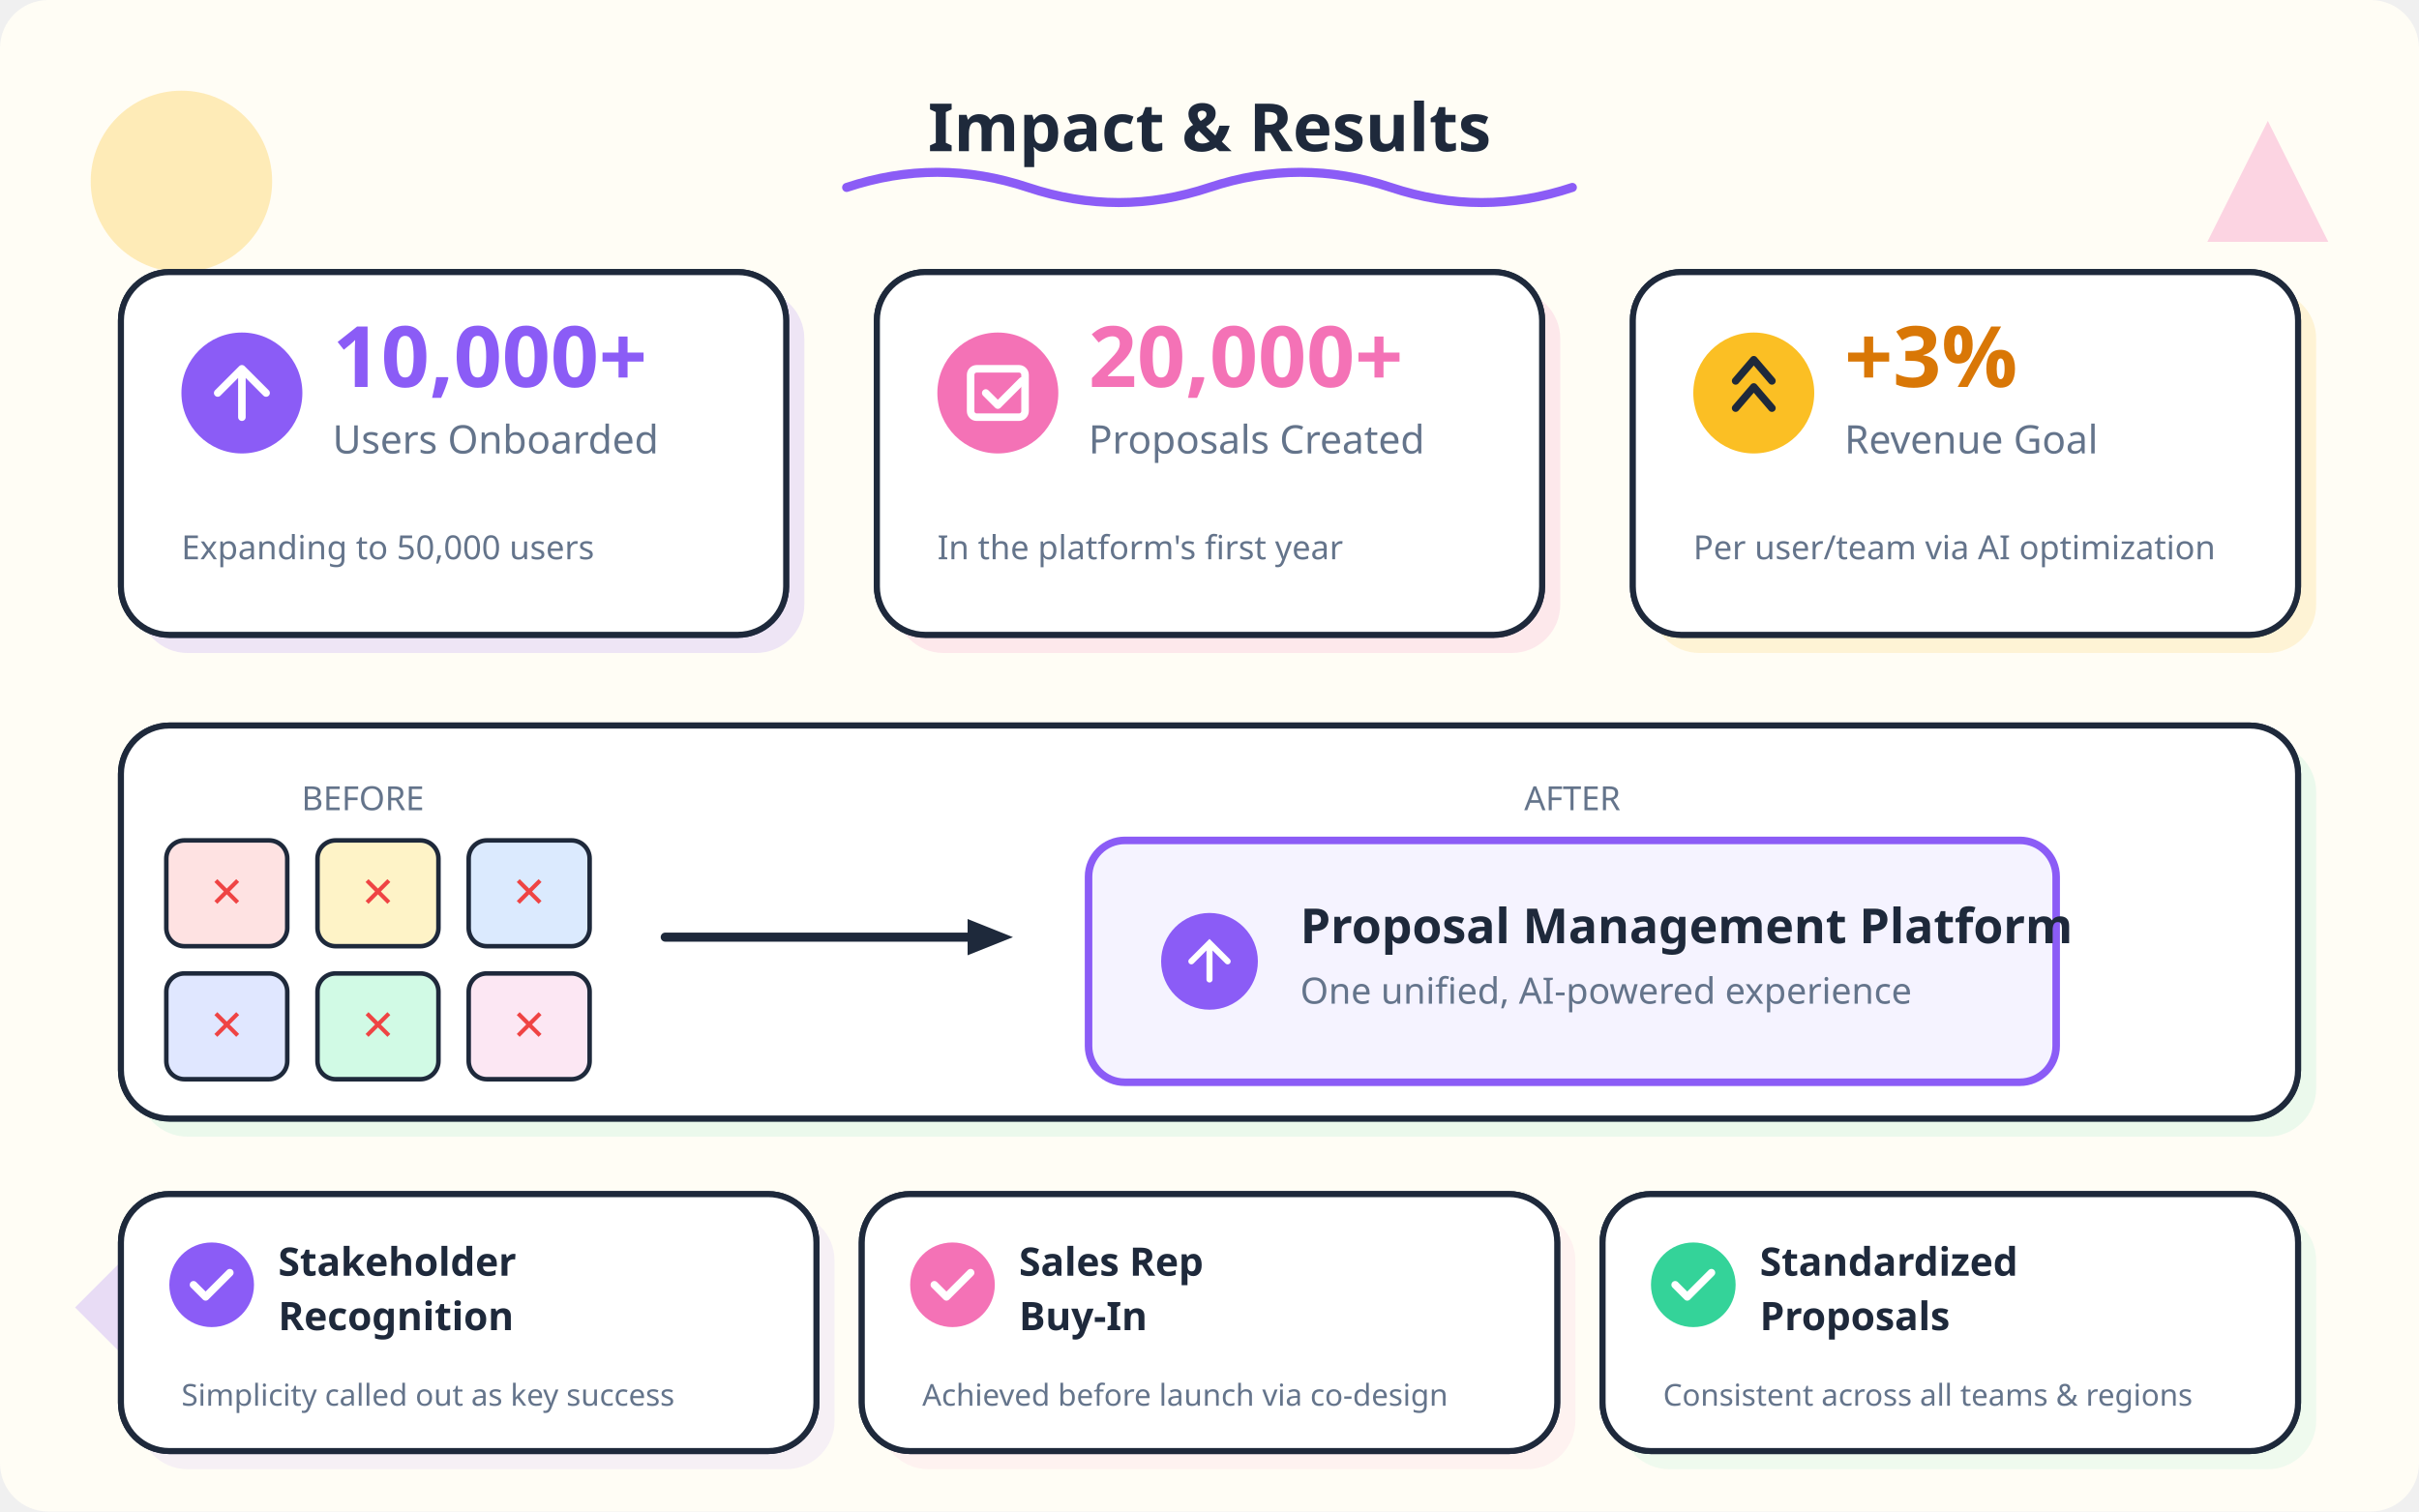
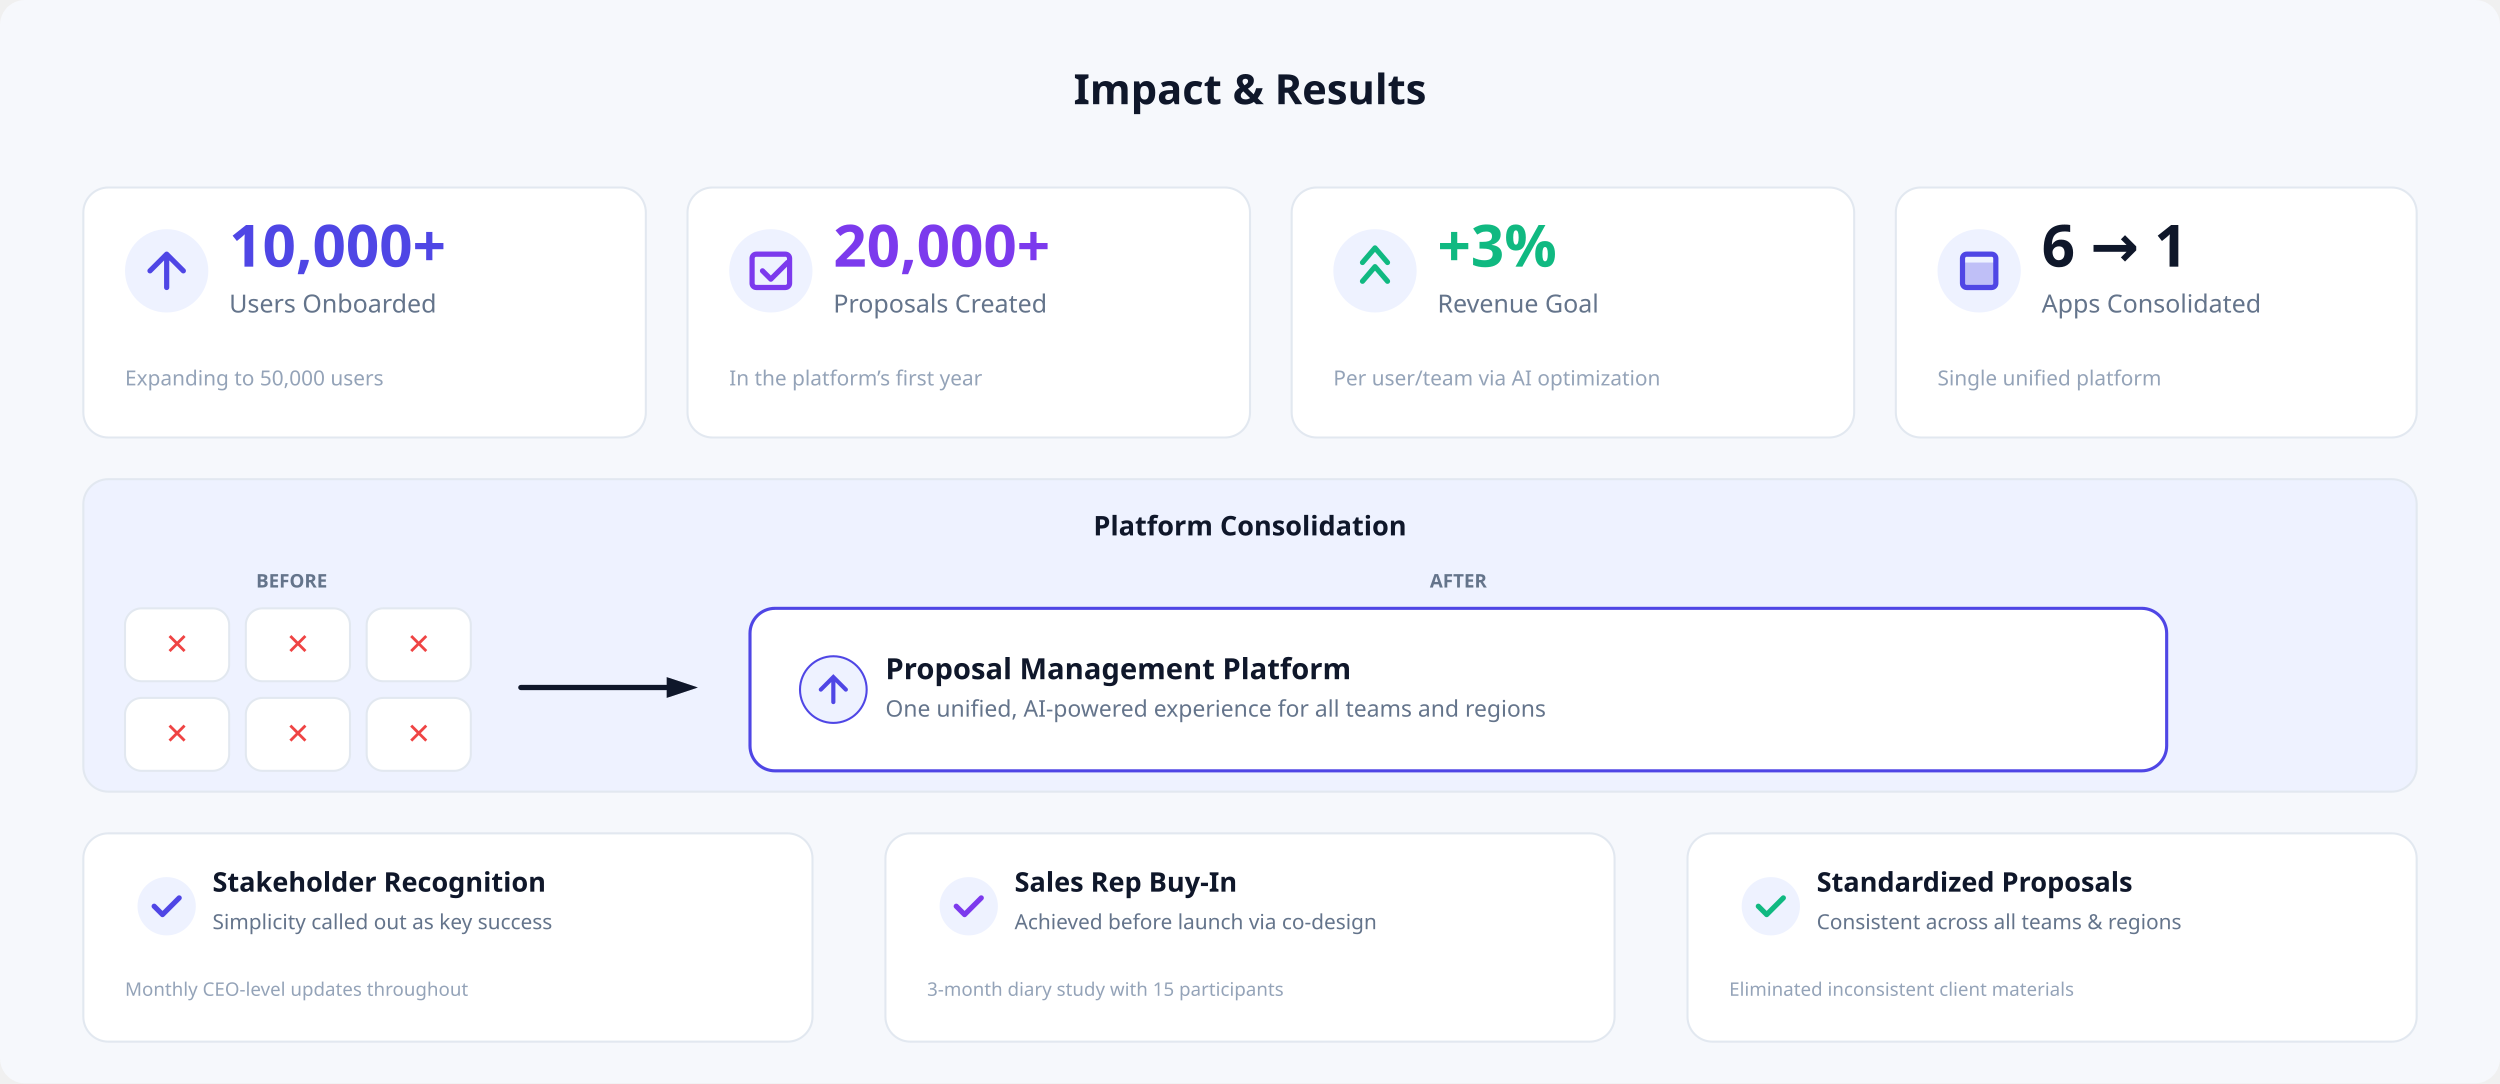
- <svg xmlns="http://www.w3.org/2000/svg" width="800" height="500" viewBox="0 0 800 500">
-   <rect width="800" height="500" fill="#FFFDF5" rx="16" />
-   <circle cx="60" cy="60" r="30" fill="#FBBF24" opacity="0.3" />
-   <polygon points="750,40 770,80 730,80" fill="#F472B6" opacity="0.3" />
-   <circle cx="740" cy="440" r="20" fill="#34D399" opacity="0.3" />
-   <rect x="30" y="420" width="25" height="25" fill="#8B5CF6" opacity="0.2" transform="rotate(45 42.5 432.5)" />
-   <text x="400" y="50" text-anchor="middle" font-family="Outfit, system-ui, sans-serif" font-size="22" font-weight="800" fill="#1E293B">Impact &amp; Results</text>
-   <path d="M280,62 Q310,52 340,62 T400,62 T460,62 T520,62" fill="none" stroke="#8B5CF6" stroke-width="3" stroke-linecap="round" />
-   <rect x="40" y="90" width="220" height="120" fill="#FFFFFF" rx="16" stroke="#1E293B" stroke-width="2" />
-   <rect x="44" y="94" width="220" height="120" fill="none" rx="16" stroke="#8B5CF6" stroke-width="0" />
-   <rect x="46" y="96" width="220" height="120" fill="#8B5CF6" rx="16" opacity="0.15" />
-   <rect x="40" y="90" width="220" height="120" fill="#FFFFFF" rx="16" stroke="#1E293B" stroke-width="2" />
-   <circle cx="80" cy="130" r="20" fill="#8B5CF6" />
-   <path d="M72,130 L80,122 L88,130 M80,122 L80,138" fill="none" stroke="white" stroke-width="2.5" stroke-linecap="round" stroke-linejoin="round" />
-   <text x="110" y="128" font-family="Outfit, system-ui, sans-serif" font-size="28" font-weight="800" fill="#8B5CF6">10,000+</text>
-   <text x="110" y="150" font-family="Plus Jakarta Sans, system-ui, sans-serif" font-size="13" font-weight="500" fill="#64748B">Users Onboarded</text>
-   <text x="60" y="185" font-family="Plus Jakarta Sans, system-ui, sans-serif" font-size="11" fill="#64748B">Expanding to 50,000 users</text>
-   <rect x="290" y="90" width="220" height="120" fill="#FFFFFF" rx="16" stroke="#1E293B" stroke-width="2" />
-   <rect x="296" y="96" width="220" height="120" fill="#F472B6" rx="16" opacity="0.15" />
-   <rect x="290" y="90" width="220" height="120" fill="#FFFFFF" rx="16" stroke="#1E293B" stroke-width="2" />
-   <circle cx="330" cy="130" r="20" fill="#F472B6" />
-   <rect x="321" y="122" width="18" height="16" fill="none" stroke="white" stroke-width="2.5" rx="2" stroke-linecap="round" />
-   <path d="M326,130 L330,134 L338,126" fill="none" stroke="white" stroke-width="2.5" stroke-linecap="round" stroke-linejoin="round" />
-   <text x="360" y="128" font-family="Outfit, system-ui, sans-serif" font-size="28" font-weight="800" fill="#F472B6">20,000+</text>
-   <text x="360" y="150" font-family="Plus Jakarta Sans, system-ui, sans-serif" font-size="13" font-weight="500" fill="#64748B">Proposals Created</text>
-   <text x="310" y="185" font-family="Plus Jakarta Sans, system-ui, sans-serif" font-size="11" fill="#64748B">In the platform's first year</text>
-   <rect x="540" y="90" width="220" height="120" fill="#FFFFFF" rx="16" stroke="#1E293B" stroke-width="2" />
-   <rect x="546" y="96" width="220" height="120" fill="#FBBF24" rx="16" opacity="0.15" />
-   <rect x="540" y="90" width="220" height="120" fill="#FFFFFF" rx="16" stroke="#1E293B" stroke-width="2" />
-   <circle cx="580" cy="130" r="20" fill="#FBBF24" />
-   <path d="M574,135 L580,128 L586,135 M574,126 L580,119 L586,126" fill="none" stroke="#1E293B" stroke-width="2.5" stroke-linecap="round" stroke-linejoin="round" />
-   <text x="610" y="128" font-family="Outfit, system-ui, sans-serif" font-size="28" font-weight="800" fill="#D97706">+3%</text>
-   <text x="610" y="150" font-family="Plus Jakarta Sans, system-ui, sans-serif" font-size="13" font-weight="500" fill="#64748B">Revenue Goal</text>
-   <text x="560" y="185" font-family="Plus Jakarta Sans, system-ui, sans-serif" font-size="11" fill="#64748B">Per user/team via AI optimization</text>
-   <rect x="40" y="240" width="720" height="130" fill="#FFFFFF" rx="16" stroke="#1E293B" stroke-width="2" />
-   <rect x="46" y="246" width="720" height="130" fill="#34D399" rx="16" opacity="0.1" />
-   <rect x="40" y="240" width="720" height="130" fill="#FFFFFF" rx="16" stroke="#1E293B" stroke-width="2" />
-   <text x="120" y="268" text-anchor="middle" font-family="Plus Jakarta Sans, system-ui, sans-serif" font-size="11" font-weight="500" fill="#64748B">BEFORE</text>
-   <rect x="55" y="278" width="40" height="35" fill="#FEE2E2" rx="6" stroke="#1E293B" stroke-width="1.5" />
-   <rect x="105" y="278" width="40" height="35" fill="#FEF3C7" rx="6" stroke="#1E293B" stroke-width="1.5" />
-   <rect x="155" y="278" width="40" height="35" fill="#DBEAFE" rx="6" stroke="#1E293B" stroke-width="1.5" />
-   <rect x="55" y="322" width="40" height="35" fill="#E0E7FF" rx="6" stroke="#1E293B" stroke-width="1.5" />
-   <rect x="105" y="322" width="40" height="35" fill="#D1FAE5" rx="6" stroke="#1E293B" stroke-width="1.5" />
-   <rect x="155" y="322" width="40" height="35" fill="#FCE7F3" rx="6" stroke="#1E293B" stroke-width="1.5" />
-   <text x="75" y="300" text-anchor="middle" font-family="system-ui" font-size="14" fill="#EF4444">✕</text>
-   <text x="125" y="300" text-anchor="middle" font-family="system-ui" font-size="14" fill="#EF4444">✕</text>
-   <text x="175" y="300" text-anchor="middle" font-family="system-ui" font-size="14" fill="#EF4444">✕</text>
-   <text x="75" y="344" text-anchor="middle" font-family="system-ui" font-size="14" fill="#EF4444">✕</text>
-   <text x="125" y="344" text-anchor="middle" font-family="system-ui" font-size="14" fill="#EF4444">✕</text>
-   <text x="175" y="344" text-anchor="middle" font-family="system-ui" font-size="14" fill="#EF4444">✕</text>
-   <path d="M220,310 L320,310" fill="none" stroke="#1E293B" stroke-width="3" stroke-linecap="round" />
-   <polygon points="320,304 335,310 320,316" fill="#1E293B" />
-   <text x="520" y="268" text-anchor="middle" font-family="Plus Jakarta Sans, system-ui, sans-serif" font-size="11" font-weight="500" fill="#64748B">AFTER</text>
-   <rect x="360" y="278" width="320" height="80" fill="#F5F3FF" rx="12" stroke="#8B5CF6" stroke-width="2.5" />
-   <circle cx="400" cy="318" r="16" fill="#8B5CF6" />
-   <path d="M394,318 L400,312 L406,318 M400,312 L400,324" fill="none" stroke="white" stroke-width="2" stroke-linecap="round" />
-   <text x="430" y="312" font-family="Outfit, system-ui, sans-serif" font-size="16" font-weight="700" fill="#1E293B">Proposal Management Platform</text>
-   <text x="430" y="332" font-family="Plus Jakarta Sans, system-ui, sans-serif" font-size="12" fill="#64748B">One unified, AI-powered experience</text>
-   <rect x="40" y="395" width="230" height="85" fill="#FFFFFF" rx="16" stroke="#1E293B" stroke-width="2" />
-   <rect x="46" y="401" width="230" height="85" fill="#8B5CF6" rx="16" opacity="0.08" />
-   <rect x="40" y="395" width="230" height="85" fill="#FFFFFF" rx="16" stroke="#1E293B" stroke-width="2" />
-   <circle cx="70" cy="425" r="14" fill="#8B5CF6" />
-   <path d="M64,425 L68,429 L76,421" fill="none" stroke="white" stroke-width="2.5" stroke-linecap="round" stroke-linejoin="round" />
-   <text x="92" y="422" font-family="Outfit, system-ui, sans-serif" font-size="13" font-weight="700" fill="#1E293B">Stakeholder</text>
-   <text x="92" y="440" font-family="Outfit, system-ui, sans-serif" font-size="13" font-weight="700" fill="#1E293B">Recognition</text>
-   <text x="60" y="465" font-family="Plus Jakarta Sans, system-ui, sans-serif" font-size="10" fill="#64748B">Simplicity called out as key success</text>
-   <rect x="285" y="395" width="230" height="85" fill="#FFFFFF" rx="16" stroke="#1E293B" stroke-width="2" />
-   <rect x="291" y="401" width="230" height="85" fill="#F472B6" rx="16" opacity="0.08" />
-   <rect x="285" y="395" width="230" height="85" fill="#FFFFFF" rx="16" stroke="#1E293B" stroke-width="2" />
-   <circle cx="315" cy="425" r="14" fill="#F472B6" />
-   <path d="M309,425 L313,429 L321,421" fill="none" stroke="white" stroke-width="2.5" stroke-linecap="round" stroke-linejoin="round" />
-   <text x="337" y="422" font-family="Outfit, system-ui, sans-serif" font-size="13" font-weight="700" fill="#1E293B">Sales Rep</text>
-   <text x="337" y="440" font-family="Outfit, system-ui, sans-serif" font-size="13" font-weight="700" fill="#1E293B">Buy-In</text>
-   <text x="305" y="465" font-family="Plus Jakarta Sans, system-ui, sans-serif" font-size="10" fill="#64748B">Achieved before launch via co-design</text>
-   <rect x="530" y="395" width="230" height="85" fill="#FFFFFF" rx="16" stroke="#1E293B" stroke-width="2" />
-   <rect x="536" y="401" width="230" height="85" fill="#34D399" rx="16" opacity="0.08" />
-   <rect x="530" y="395" width="230" height="85" fill="#FFFFFF" rx="16" stroke="#1E293B" stroke-width="2" />
-   <circle cx="560" cy="425" r="14" fill="#34D399" />
-   <path d="M554,425 L558,429 L566,421" fill="none" stroke="white" stroke-width="2.5" stroke-linecap="round" stroke-linejoin="round" />
-   <text x="582" y="422" font-family="Outfit, system-ui, sans-serif" font-size="13" font-weight="700" fill="#1E293B">Standardized</text>
-   <text x="582" y="440" font-family="Outfit, system-ui, sans-serif" font-size="13" font-weight="700" fill="#1E293B">Proposals</text>
-   <text x="550" y="465" font-family="Plus Jakarta Sans, system-ui, sans-serif" font-size="10" fill="#64748B">Consistent across all teams &amp; regions</text>
+ <svg xmlns="http://www.w3.org/2000/svg" width="1200" height="520" viewBox="0 0 1200 520">
+   <rect width="1200" height="520" fill="#F8FAFC" rx="12" />
+   <rect x="0" y="0" width="1200" height="520" fill="#4F46E5" opacity="0.015" rx="12" />
+   <text x="600" y="50" text-anchor="middle" font-family="Plus Jakarta Sans, system-ui, sans-serif" font-size="20" font-weight="800" fill="#0F172A">Impact &amp; Results</text>
+   <rect x="40" y="90" width="270" height="120" fill="#FFFFFF" rx="12" stroke="#E2E8F0" stroke-width="1" />
+   <circle cx="80" cy="130" r="20" fill="#EEF2FF" />
+   <path d="M72,130 L80,122 L88,130 M80,122 L80,138" fill="none" stroke="#4F46E5" stroke-width="2.5" stroke-linecap="round" stroke-linejoin="round" />
+   <text x="110" y="128" font-family="Plus Jakarta Sans, system-ui, sans-serif" font-size="28" font-weight="800" fill="#4F46E5">10,000+</text>
+   <text x="110" y="150" font-family="Plus Jakarta Sans, system-ui, sans-serif" font-size="12" font-weight="500" fill="#64748B">Users Onboarded</text>
+   <text x="60" y="185" font-family="Plus Jakarta Sans, system-ui, sans-serif" font-size="10" fill="#94A3B8">Expanding to 50,000 users</text>
+   <rect x="330" y="90" width="270" height="120" fill="#FFFFFF" rx="12" stroke="#E2E8F0" stroke-width="1" />
+   <circle cx="370" cy="130" r="20" fill="#EEF2FF" />
+   <rect x="361" y="122" width="18" height="16" fill="none" stroke="#7C3AED" stroke-width="2.5" rx="2" stroke-linecap="round" />
+   <path d="M366,130 L370,134 L378,126" fill="none" stroke="#7C3AED" stroke-width="2.5" stroke-linecap="round" stroke-linejoin="round" />
+   <text x="400" y="128" font-family="Plus Jakarta Sans, system-ui, sans-serif" font-size="28" font-weight="800" fill="#7C3AED">20,000+</text>
+   <text x="400" y="150" font-family="Plus Jakarta Sans, system-ui, sans-serif" font-size="12" font-weight="500" fill="#64748B">Proposals Created</text>
+   <text x="350" y="185" font-family="Plus Jakarta Sans, system-ui, sans-serif" font-size="10" fill="#94A3B8">In the platform’s first year</text>
+   <rect x="620" y="90" width="270" height="120" fill="#FFFFFF" rx="12" stroke="#E2E8F0" stroke-width="1" />
+   <circle cx="660" cy="130" r="20" fill="#EEF2FF" />
+   <path d="M654,135 L660,128 L666,135 M654,126 L660,119 L666,126" fill="none" stroke="#10B981" stroke-width="2.5" stroke-linecap="round" stroke-linejoin="round" />
+   <text x="690" y="128" font-family="Plus Jakarta Sans, system-ui, sans-serif" font-size="28" font-weight="800" fill="#10B981">+3%</text>
+   <text x="690" y="150" font-family="Plus Jakarta Sans, system-ui, sans-serif" font-size="12" font-weight="500" fill="#64748B">Revenue Goal</text>
+   <text x="640" y="185" font-family="Plus Jakarta Sans, system-ui, sans-serif" font-size="10" fill="#94A3B8">Per user/team via AI optimization</text>
+   <rect x="910" y="90" width="250" height="120" fill="#FFFFFF" rx="12" stroke="#E2E8F0" stroke-width="1" />
+   <circle cx="950" cy="130" r="20" fill="#EEF2FF" />
+   <rect x="942" y="122" width="16" height="16" fill="none" stroke="#4F46E5" stroke-width="2.5" rx="2" />
+   <rect x="942" y="126" width="16" height="12" fill="#4F46E5" rx="1" opacity="0.3" />
+   <text x="980" y="128" font-family="Plus Jakarta Sans, system-ui, sans-serif" font-size="28" font-weight="800" fill="#0F172A">6 → 1</text>
+   <text x="980" y="150" font-family="Plus Jakarta Sans, system-ui, sans-serif" font-size="12" font-weight="500" fill="#64748B">Apps Consolidated</text>
+   <text x="930" y="185" font-family="Plus Jakarta Sans, system-ui, sans-serif" font-size="10" fill="#94A3B8">Single unified platform</text>
+   <rect x="40" y="230" width="1120" height="150" fill="#EEF2FF" rx="12" stroke="#E2E8F0" stroke-width="1" />
+   <text x="600" y="257" text-anchor="middle" font-family="Plus Jakarta Sans, system-ui, sans-serif" font-size="13" font-weight="700" fill="#0F172A">Platform Consolidation</text>
+   <text x="140" y="282" text-anchor="middle" font-family="Plus Jakarta Sans, system-ui, sans-serif" font-size="9" font-weight="600" fill="#64748B">BEFORE</text>
+   <rect x="60" y="292" width="50" height="35" fill="#FFFFFF" rx="8" stroke="#E2E8F0" stroke-width="1" />
+   <rect x="118" y="292" width="50" height="35" fill="#FFFFFF" rx="8" stroke="#E2E8F0" stroke-width="1" />
+   <rect x="176" y="292" width="50" height="35" fill="#FFFFFF" rx="8" stroke="#E2E8F0" stroke-width="1" />
+   <rect x="60" y="335" width="50" height="35" fill="#FFFFFF" rx="8" stroke="#E2E8F0" stroke-width="1" />
+   <rect x="118" y="335" width="50" height="35" fill="#FFFFFF" rx="8" stroke="#E2E8F0" stroke-width="1" />
+   <rect x="176" y="335" width="50" height="35" fill="#FFFFFF" rx="8" stroke="#E2E8F0" stroke-width="1" />
+   <text x="85" y="314" text-anchor="middle" font-family="Plus Jakarta Sans, system-ui, sans-serif" font-size="14" fill="#EF4444">✕</text>
+   <text x="143" y="314" text-anchor="middle" font-family="Plus Jakarta Sans, system-ui, sans-serif" font-size="14" fill="#EF4444">✕</text>
+   <text x="201" y="314" text-anchor="middle" font-family="Plus Jakarta Sans, system-ui, sans-serif" font-size="14" fill="#EF4444">✕</text>
+   <text x="85" y="357" text-anchor="middle" font-family="Plus Jakarta Sans, system-ui, sans-serif" font-size="14" fill="#EF4444">✕</text>
+   <text x="143" y="357" text-anchor="middle" font-family="Plus Jakarta Sans, system-ui, sans-serif" font-size="14" fill="#EF4444">✕</text>
+   <text x="201" y="357" text-anchor="middle" font-family="Plus Jakarta Sans, system-ui, sans-serif" font-size="14" fill="#EF4444">✕</text>
+   <path d="M250,330 L320,330" fill="none" stroke="#0F172A" stroke-width="2.5" stroke-linecap="round" />
+   <polygon points="320,325 335,330 320,335" fill="#0F172A" />
+   <text x="700" y="282" text-anchor="middle" font-family="Plus Jakarta Sans, system-ui, sans-serif" font-size="9" font-weight="600" fill="#64748B">AFTER</text>
+   <rect x="360" y="292" width="680" height="78" fill="#FFFFFF" rx="12" stroke="#4F46E5" stroke-width="1.5" />
+   <circle cx="400" cy="331" r="16" fill="#EEF2FF" stroke="#4F46E5" stroke-width="1" />
+   <path d="M394,331 L400,325 L406,331 M400,325 L400,337" fill="none" stroke="#4F46E5" stroke-width="2" stroke-linecap="round" />
+   <text x="425" y="326" font-family="Plus Jakarta Sans, system-ui, sans-serif" font-size="14" font-weight="700" fill="#0F172A">Proposal Management Platform</text>
+   <text x="425" y="344" font-family="Plus Jakarta Sans, system-ui, sans-serif" font-size="11" fill="#64748B">One unified, AI-powered experience for all teams and regions</text>
+   <rect x="40" y="400" width="350" height="100" fill="#FFFFFF" rx="12" stroke="#E2E8F0" stroke-width="1" />
+   <circle cx="80" cy="435" r="14" fill="#EEF2FF" />
+   <path d="M74,435 L78,439 L86,431" fill="none" stroke="#4F46E5" stroke-width="2.5" stroke-linecap="round" stroke-linejoin="round" />
+   <text x="102" y="428" font-family="Plus Jakarta Sans, system-ui, sans-serif" font-size="13" font-weight="700" fill="#0F172A">Stakeholder Recognition</text>
+   <text x="102" y="446" font-family="Plus Jakarta Sans, system-ui, sans-serif" font-size="10" fill="#64748B">Simplicity called out as key success</text>
+   <text x="60" y="478" font-family="Plus Jakarta Sans, system-ui, sans-serif" font-size="9" fill="#94A3B8">Monthly CEO-level updates throughout</text>
+   <rect x="425" y="400" width="350" height="100" fill="#FFFFFF" rx="12" stroke="#E2E8F0" stroke-width="1" />
+   <circle cx="465" cy="435" r="14" fill="#EEF2FF" />
+   <path d="M459,435 L463,439 L471,431" fill="none" stroke="#7C3AED" stroke-width="2.5" stroke-linecap="round" stroke-linejoin="round" />
+   <text x="487" y="428" font-family="Plus Jakarta Sans, system-ui, sans-serif" font-size="13" font-weight="700" fill="#0F172A">Sales Rep Buy-In</text>
+   <text x="487" y="446" font-family="Plus Jakarta Sans, system-ui, sans-serif" font-size="10" fill="#64748B">Achieved before launch via co-design</text>
+   <text x="445" y="478" font-family="Plus Jakarta Sans, system-ui, sans-serif" font-size="9" fill="#94A3B8">3-month diary study with 15 participants</text>
+   <rect x="810" y="400" width="350" height="100" fill="#FFFFFF" rx="12" stroke="#E2E8F0" stroke-width="1" />
+   <circle cx="850" cy="435" r="14" fill="#EEF2FF" />
+   <path d="M844,435 L848,439 L856,431" fill="none" stroke="#10B981" stroke-width="2.5" stroke-linecap="round" stroke-linejoin="round" />
+   <text x="872" y="428" font-family="Plus Jakarta Sans, system-ui, sans-serif" font-size="13" font-weight="700" fill="#0F172A">Standardized Proposals</text>
+   <text x="872" y="446" font-family="Plus Jakarta Sans, system-ui, sans-serif" font-size="10" fill="#64748B">Consistent across all teams &amp; regions</text>
+   <text x="830" y="478" font-family="Plus Jakarta Sans, system-ui, sans-serif" font-size="9" fill="#94A3B8">Eliminated inconsistent client materials</text>
</svg>
